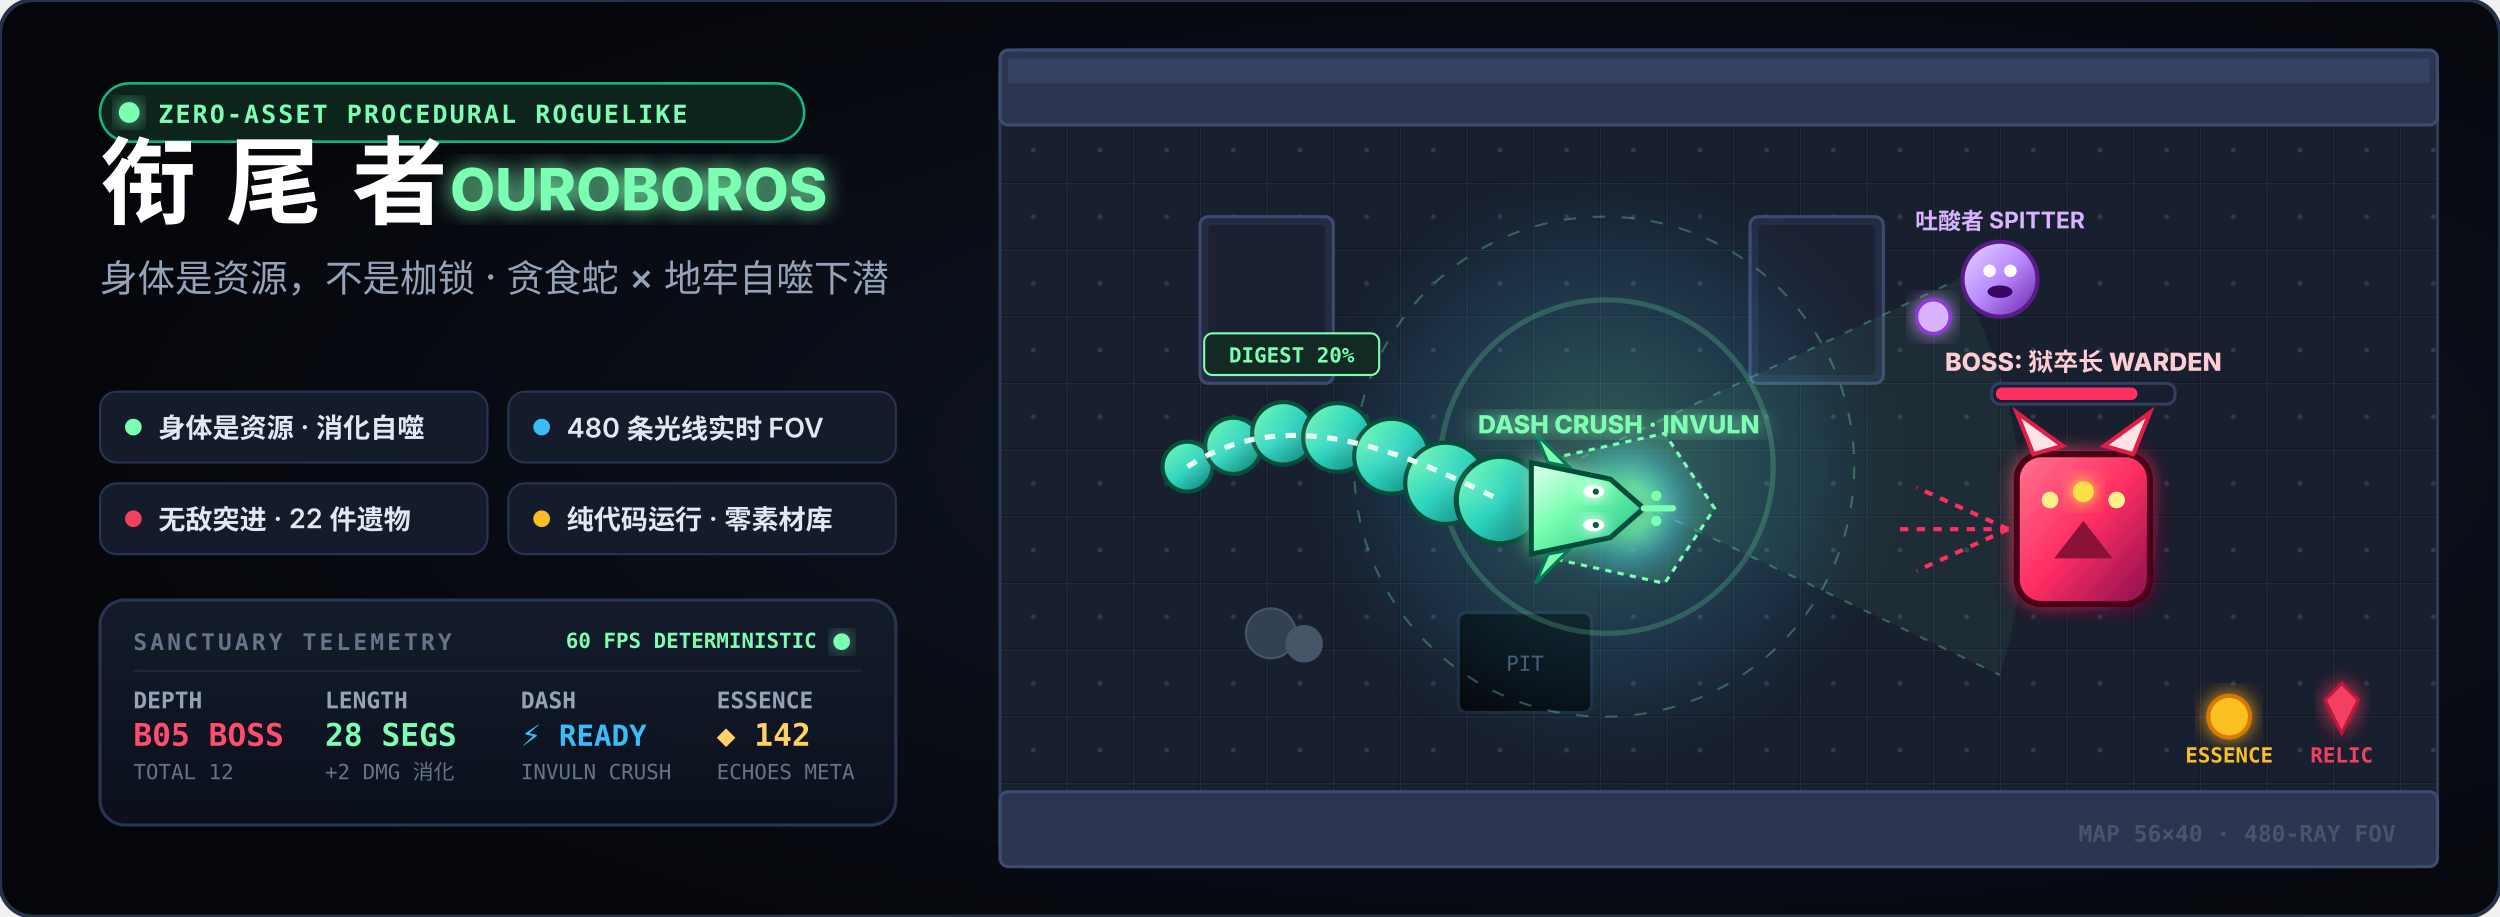
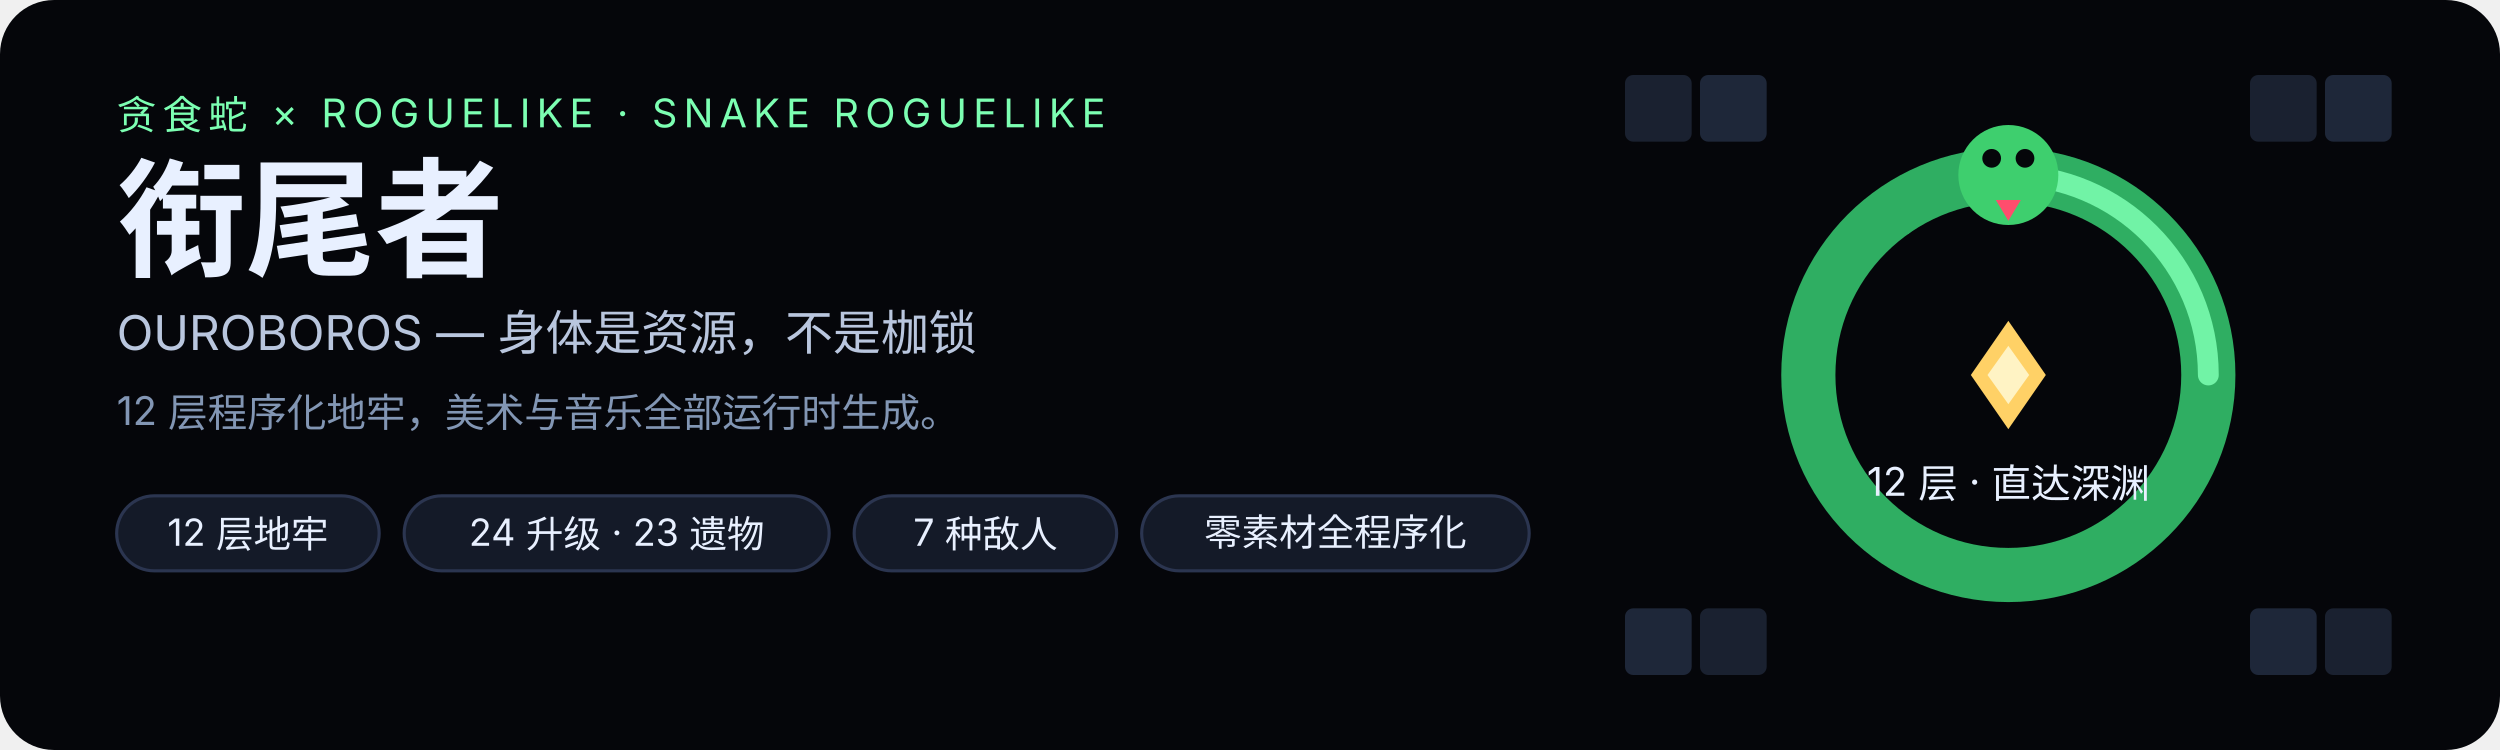
- <svg xmlns="http://www.w3.org/2000/svg" viewBox="0 0 1200 440" width="100%" height="100%" role="img" aria-labelledby="hero-title hero-desc">
-   <defs>
-     <radialGradient id="voidGradient" cx="65%" cy="50%" r="65%">
-       <stop offset="0%" stop-color="#141c2b" />
-       <stop offset="50%" stop-color="#0a0f19" />
-       <stop offset="100%" stop-color="#05060a" />
-     </radialGradient>
-     <radialGradient id="ringGlow" cx="50%" cy="50%" r="50%">
-       <stop offset="0%" stop-color="#7cffb2" stop-opacity="0.3" />
-       <stop offset="65%" stop-color="#38bdf8" stop-opacity="0.1" />
-       <stop offset="100%" stop-color="#05060a" stop-opacity="0" />
-     </radialGradient>
-     <radialGradient id="dashShock" cx="50%" cy="50%" r="50%">
-       <stop offset="0%" stop-color="#ffffff" stop-opacity="0.9" />
-       <stop offset="25%" stop-color="#7cffb2" stop-opacity="0.8" />
-       <stop offset="60%" stop-color="#38bdf8" stop-opacity="0.3" />
-       <stop offset="100%" stop-color="#1e293b" stop-opacity="0" />
-     </radialGradient>
-     <linearGradient id="ouroHeadGrad" x1="0%" y1="0%" x2="100%" y2="100%">
-       <stop offset="0%" stop-color="#e6fff3" />
-       <stop offset="40%" stop-color="#7cffb2" />
-       <stop offset="100%" stop-color="#10b981" />
-     </linearGradient>
-     <linearGradient id="ouroBodyGrad" x1="0%" y1="0%" x2="100%" y2="100%">
-       <stop offset="0%" stop-color="#7cffb2" />
-       <stop offset="50%" stop-color="#2dd4bf" />
-       <stop offset="100%" stop-color="#0f766e" />
-     </linearGradient>
-     <linearGradient id="wardenBossGrad" x1="0%" y1="0%" x2="100%" y2="100%">
-       <stop offset="0%" stop-color="#ff758f" />
-       <stop offset="50%" stop-color="#ff2e63" />
-       <stop offset="100%" stop-color="#880e4f" />
-     </linearGradient>
-     <linearGradient id="spitterGrad" x1="0%" y1="0%" x2="100%" y2="100%">
-       <stop offset="0%" stop-color="#e9d5ff" />
-       <stop offset="50%" stop-color="#b98bff" />
-       <stop offset="100%" stop-color="#6b21a8" />
-     </linearGradient>
-     <linearGradient id="cardGradOuro" x1="0%" y1="0%" x2="0%" y2="100%">
-       <stop offset="0%" stop-color="#151d2e" stop-opacity="0.9" />
-       <stop offset="100%" stop-color="#0b101c" stop-opacity="0.96" />
-     </linearGradient>
-     <pattern id="ouroGrid" width="32" height="32" patternUnits="userSpaceOnUse">
-       <rect width="32" height="32" fill="#151b27" />
-       <path d="M 32 0 L 0 0 0 32" fill="none" stroke="#232d3f" stroke-width="1" />
-       <rect x="1" y="1" width="30" height="30" fill="#1a2130" fill-opacity="0.8" />
-       <circle cx="16" cy="16" r="1.2" fill="#2d3a52" />
-     </pattern>
-     <filter id="ouroGlow" x="-30%" y="-30%" width="160%" height="160%">
-       <feGaussianBlur stdDeviation="5" result="blur" />
-       <feMerge>
-         <feMergeNode in="blur" />
-         <feMergeNode in="SourceGraphic" />
-       </feMerge>
-     </filter>
-     <filter id="brightBloom" x="-50%" y="-50%" width="200%" height="200%">
-       <feGaussianBlur stdDeviation="3" result="b1" />
-       <feGaussianBlur stdDeviation="9" result="b2" />
-       <feMerge>
-         <feMergeNode in="b2" />
-         <feMergeNode in="b1" />
-         <feMergeNode in="SourceGraphic" />
-       </feMerge>
-     </filter>
-   </defs>
-   <rect width="1200" height="440" rx="16" fill="url(#voidGradient)" />
-   <rect width="1200" height="440" rx="16" fill="none" stroke="#253248" stroke-width="2" />
-   <g id="tactical-stage" transform="translate(480, 24)">
-     <rect x="0" y="0" width="690" height="392" rx="12" fill="url(#ouroGrid)" />
-     <rect x="0" y="0" width="690" height="392" rx="12" fill="none" stroke="#2b3b55" stroke-width="1.5" />
-     <rect x="0" y="0" width="690" height="36" rx="4" fill="#2b3550" stroke="#3d4b70" stroke-width="1.5" />
-     <rect x="4" y="4" width="682" height="12" fill="#3d4b70" opacity="0.6" />
-     <rect x="0" y="356" width="690" height="36" rx="4" fill="#2b3550" stroke="#3d4b70" stroke-width="1.5" />
-     <rect x="96" y="80" width="64" height="80" rx="4" fill="#242c42" stroke="#3d4b70" stroke-width="1.5" />
-     <rect x="100" y="84" width="56" height="72" rx="2" fill="#1b2132" />
-     <rect x="360" y="80" width="64" height="80" rx="4" fill="#242c42" stroke="#3d4b70" stroke-width="1.5" />
-     <rect x="364" y="84" width="56" height="72" rx="2" fill="#1b2132" />
-     <rect x="220" y="270" width="64" height="48" rx="4" fill="#05060a" stroke="#1e293b" stroke-width="1.5" />
-     <text x="252" y="298" font-family="ui-monospace, monospace" font-size="10" fill="#475569" text-anchor="middle">PIT</text>
-     <circle cx="130" cy="280" r="12" fill="#334155" stroke="#475569" stroke-width="1" />
-     <circle cx="146" cy="285" r="9" fill="#475569" />
-     <g transform="translate(290, 200)">
-       <circle cx="0" cy="0" r="160" fill="url(#ringGlow)" />
-       <circle cx="0" cy="0" r="120" fill="none" stroke="#7cffb2" stroke-width="1" stroke-dasharray="6 8" opacity="0.3" />
-       <path d="M 0 -80 A 80 80 0 1 1 -56 56 A 80 80 0 0 1 0 -80" fill="none" stroke="#7cffb2" stroke-width="2.5" opacity="0.2" />
-     </g>
-     <path d="M 270 200 L 460 110 A 240 240 0 0 1 480 300 Z" fill="#7cffb2" fill-opacity="0.06" />
-     <line x1="270" y1="200" x2="460" y2="110" stroke="#7cffb2" stroke-width="1" stroke-dasharray="4 6" opacity="0.3" />
-     <line x1="270" y1="200" x2="480" y2="300" stroke="#7cffb2" stroke-width="1" stroke-dasharray="4 6" opacity="0.3" />
-     <circle cx="90" cy="200" r="12" fill="url(#ouroBodyGrad)" stroke="#064e3b" stroke-width="2" />
-     <circle cx="112" cy="190" r="13.5" fill="url(#ouroBodyGrad)" stroke="#064e3b" stroke-width="2" />
-     <circle cx="136" cy="184" r="15" fill="url(#ouroBodyGrad)" stroke="#064e3b" stroke-width="2" />
-     <circle cx="162" cy="186" r="16.5" fill="url(#ouroBodyGrad)" stroke="#064e3b" stroke-width="2" />
-     <circle cx="188" cy="195" r="18" fill="url(#ouroBodyGrad)" stroke="#064e3b" stroke-width="2" />
-     <circle cx="214" cy="208" r="19.5" fill="url(#ouroBodyGrad)" stroke="#064e3b" stroke-width="2" />
-     <circle cx="240" cy="216" r="21" fill="url(#ouroBodyGrad)" stroke="#064e3b" stroke-width="2.5" />
-     <path d="M 90 200 C 136 170, 188 190, 240 216" fill="none" stroke="#e6fff3" stroke-width="2.5" stroke-dasharray="5 5" filter="url(#ouroGlow)" />
-     <g transform="translate(140, 150)">
-       <rect x="-42" y="-14" width="84" height="20" rx="4" fill="#132a24" stroke="#7cffb2" stroke-width="1" />
-       <text x="0" y="0" font-family="ui-monospace, monospace" font-size="10" font-weight="700" fill="#7cffb2" text-anchor="middle">DIGEST 20%</text>
-     </g>
-     <g transform="translate(265, 220)">
-       <circle cx="36" cy="0" r="44" fill="url(#dashShock)" />
-       <polygon points="0,-24 54,-36 78,0 54,36 0,24" fill="#7cffb2" fill-opacity="0.15" stroke="#7cffb2" stroke-width="1.5" stroke-dasharray="3 3" />
-     </g>
-     <g transform="translate(265, 220)">
-       <polygon points="-10,-22 28,-14 44,0 28,14 -10,22" fill="url(#ouroHeadGrad)" stroke="#064e3b" stroke-width="2.5" filter="url(#ouroGlow)" />
-       <polygon points="-2,-22 -8,-36 8,-20" fill="#7cffb2" stroke="#047857" stroke-width="1.5" />
-       <polygon points="-2,22 -8,36 8,20" fill="#7cffb2" stroke="#047857" stroke-width="1.5" />
-       <ellipse cx="20" cy="-8" rx="5" ry="3" fill="#ffffff" filter="url(#brightBloom)" />
-       <ellipse cx="20" cy="8" rx="5" ry="3" fill="#ffffff" filter="url(#brightBloom)" />
-       <circle cx="21" cy="-8" r="1.5" fill="#065f46" />
-       <circle cx="21" cy="8" r="1.5" fill="#065f46" />
-       <path d="M 44 0 L 58 0" stroke="#7cffb2" stroke-width="3" stroke-linecap="round" />
-       <circle cx="50" cy="-6" r="2.5" fill="#7cffb2" />
-       <circle cx="50" cy="6" r="2.5" fill="#7cffb2" />
-       <text x="32" y="-36" font-family="-apple-system, BlinkMacSystemFont, 'Segoe UI', monospace" font-size="12" font-weight="800" fill="#7cffb2" text-anchor="middle" filter="url(#ouroGlow)">DASH CRUSH · INVULN</text>
-     </g>
-     <g transform="translate(480, 110)">
-       <circle cx="0" cy="0" r="18" fill="url(#spitterGrad)" stroke="#581c87" stroke-width="2" />
-       <circle cx="-5" cy="-4" r="3" fill="#ffffff" />
-       <circle cx="5" cy="-4" r="3" fill="#ffffff" />
-       <ellipse cx="0" cy="6" rx="6" ry="3" fill="#3b0764" />
-       <circle cx="-32" cy="18" r="8" fill="#d8b4fe" stroke="#9333ea" stroke-width="1.5" filter="url(#ouroGlow)" />
-       <text x="0" y="-24" font-family="-apple-system, BlinkMacSystemFont, 'Segoe UI', monospace" font-size="11" font-weight="700" fill="#d8b4fe" text-anchor="middle">吐酸者 SPITTER</text>
-     </g>
-     <g transform="translate(520, 230)">
-       <rect x="-32" y="-36" width="64" height="72" rx="12" fill="url(#wardenBossGrad)" stroke="#4c0519" stroke-width="3" filter="url(#ouroGlow)" />
-       <polygon points="-24,-36 -32,-56 -10,-40" fill="#ffe4e6" stroke="#e11d48" stroke-width="2" />
-       <polygon points="24,-36 32,-56 10,-40" fill="#ffe4e6" stroke="#e11d48" stroke-width="2" />
-       <circle cx="-16" cy="-14" r="4" fill="#fef08a" />
-       <circle cx="0" cy="-18" r="5" fill="#fde047" filter="url(#brightBloom)" />
-       <circle cx="16" cy="-14" r="4" fill="#fef08a" />
-       <polygon points="0,-4 14,14 -14,14" fill="#881337" />
-       <rect x="-44" y="-70" width="88" height="10" rx="4" fill="#181d2f" stroke="#333e61" stroke-width="1.5" />
-       <rect x="-42" y="-68" width="68" height="6" rx="3" fill="#ff2e63" />
-       <text x="0" y="-76" font-family="-apple-system, BlinkMacSystemFont, 'Segoe UI', monospace" font-size="12" font-weight="800" fill="#fecdd3" text-anchor="middle">BOSS: 狱卒长 WARDEN</text>
-       <line x1="-36" y1="0" x2="-80" y2="-20" stroke="#ff2e63" stroke-width="2" stroke-dasharray="4 4" />
-       <line x1="-36" y1="0" x2="-90" y2="0" stroke="#ff2e63" stroke-width="2" stroke-dasharray="4 4" />
-       <line x1="-36" y1="0" x2="-80" y2="20" stroke="#ff2e63" stroke-width="2" stroke-dasharray="4 4" />
-     </g>
-     <g transform="translate(620, 320)">
-       <circle cx="-30" cy="0" r="10" fill="#fbbf24" stroke="#d97706" stroke-width="2" filter="url(#ouroGlow)" />
-       <text x="-30" y="22" font-family="ui-monospace, monospace" font-size="10" font-weight="700" fill="#fbbf24" text-anchor="middle">ESSENCE</text>
-       <polygon points="16,-8 24,-16 32,-8 24,8" fill="#f43f5e" stroke="#be123c" stroke-width="1.5" filter="url(#ouroGlow)" />
-       <text x="24" y="22" font-family="ui-monospace, monospace" font-size="10" font-weight="700" fill="#f43f5e" text-anchor="middle">RELIC</text>
-     </g>
-     <text x="670" y="380" font-family="ui-monospace, SFMono-Regular, Menlo, monospace" font-size="11" font-weight="600" fill="#475569" text-anchor="end">MAP 56×40 · 480-RAY FOV</text>
+ <svg xmlns="http://www.w3.org/2000/svg" width="1200" height="360" viewBox="0 0 1200 360" role="img" aria-labelledby="title desc">
+   <rect width="1200" height="360" rx="26" fill="#05060a" />
+   <g id="tiles" fill="#1a2130">
+     <rect x="780" y="36" width="32" height="32" rx="4" />
+     <rect x="816" y="36" width="32" height="32" rx="4" fill="#1e2739" />
+     <rect x="1080" y="36" width="32" height="32" rx="4" />
+     <rect x="1116" y="36" width="32" height="32" rx="4" fill="#1e2739" />
+     <rect x="780" y="292" width="32" height="32" rx="4" fill="#1e2739" />
+     <rect x="816" y="292" width="32" height="32" rx="4" />
+     <rect x="1080" y="292" width="32" height="32" rx="4" fill="#1e2739" />
+     <rect x="1116" y="292" width="32" height="32" rx="4" />
  </g>
-   <g id="brand-panel" transform="translate(48, 40)">
-     <g transform="translate(0, 0)">
-       <rect width="338" height="28" rx="14" fill="#0d241d" stroke="#10b981" stroke-width="1.2" />
-       <circle cx="14" cy="14" r="5" fill="#7cffb2" filter="url(#ouroGlow)" />
-       <text x="28" y="19" font-family="ui-monospace, SFMono-Regular, Menlo, monospace" font-size="12" font-weight="700" fill="#7cffb2" letter-spacing="1">ZERO-ASSET PROCEDURAL ROGUELIKE</text>
-     </g>
-     <g transform="translate(0, 64)">
-       <text x="0" y="0" font-family="-apple-system, BlinkMacSystemFont, 'PingFang SC', 'Hiragino Sans GB', sans-serif" font-size="46" font-weight="900" fill="#ffffff" letter-spacing="2">
-         衔 尾 者
-       </text>
-       <text x="168" y="-3" font-family="-apple-system, BlinkMacSystemFont, 'Segoe UI', sans-serif" font-size="28" font-weight="800" fill="#7cffb2" filter="url(#ouroGlow)">
-         OUROBOROS
-       </text>
-       <text x="0" y="36" font-family="-apple-system, BlinkMacSystemFont, 'Segoe UI', 'PingFang SC', sans-serif" font-size="18" font-weight="500" fill="#94a3b8">
-         身体是资源，不是枷锁 · 贪食蛇 × 地牢自噬下潜
-       </text>
-     </g>
-     <g transform="translate(0, 148)">
-       <g transform="translate(0, 0)">
-         <rect width="186" height="34" rx="8" fill="#141c2c" stroke="#253552" stroke-width="1" />
-         <circle cx="16" cy="17" r="4" fill="#7cffb2" />
-         <text x="28" y="22" font-family="-apple-system, BlinkMacSystemFont, 'Segoe UI', sans-serif" font-size="13" font-weight="600" fill="#e2e8f0">身体是资源 · 消化自噬</text>
+   <g id="title-block" font-family="-apple-system, BlinkMacSystemFont, 'Segoe UI', 'PingFang SC', 'Microsoft YaHei', sans-serif">
+     <text x="56" y="62" font-size="19" letter-spacing="3" fill="#7cffb2">贪食蛇 × ROGUELIKE · SNAKE ROGUELIKE</text>
+     <text x="56" y="128" font-size="62" font-weight="700" fill="#e8f0ff">衔尾者</text>
+     <text x="56" y="168" font-size="23" fill="#b9c6de">OUROBOROS — 身体是资源，不是枷锁</text>
+     <text x="56" y="204" font-size="19" fill="#8296b4">12 层程序化地牢，美术与音乐全部运行时生成。</text>
+     <g id="chips" font-size="18" fill="#e8f0ff" text-anchor="middle">
+       <g>
+         <rect x="56" y="238" width="126" height="36" rx="18" fill="#141a28" stroke="#2b3550" stroke-width="1.5" />
+         <text x="119" y="262">12 层地牢</text>
      </g>
-       <g transform="translate(196, 0)">
-         <rect width="186" height="34" rx="8" fill="#141c2c" stroke="#253552" stroke-width="1" />
-         <circle cx="16" cy="17" r="4" fill="#38bdf8" />
-         <text x="28" y="22" font-family="-apple-system, BlinkMacSystemFont, 'Segoe UI', sans-serif" font-size="13" font-weight="600" fill="#e2e8f0">480 条光线实时 FOV</text>
+       <g>
+         <rect x="194" y="238" width="204" height="36" rx="18" fill="#141a28" stroke="#2b3550" stroke-width="1.5" />
+         <text x="296" y="262">24 升级 · 23 遗物</text>
      </g>
-       <g transform="translate(0, 44)">
-         <rect width="186" height="34" rx="8" fill="#141c2c" stroke="#253552" stroke-width="1" />
-         <circle cx="16" cy="17" r="4" fill="#f43f5e" />
-         <text x="28" y="22" font-family="-apple-system, BlinkMacSystemFont, 'Segoe UI', sans-serif" font-size="13" font-weight="600" fill="#e2e8f0">无敌突进 · 22 件遗物</text>
+       <g>
+         <rect x="410" y="238" width="126" height="36" rx="18" fill="#141a28" stroke="#2b3550" stroke-width="1.5" />
+         <text x="473" y="262">7 种敌人</text>
      </g>
-       <g transform="translate(196, 44)">
-         <rect width="186" height="34" rx="8" fill="#141c2c" stroke="#253552" stroke-width="1" />
-         <circle cx="16" cy="17" r="4" fill="#fbbf24" />
-         <text x="28" y="22" font-family="-apple-system, BlinkMacSystemFont, 'Segoe UI', sans-serif" font-size="13" font-weight="600" fill="#e2e8f0">纯代码运行 · 零素材库</text>
-       </g>
-     </g>
-     <g transform="translate(0, 248)">
-       <rect width="382" height="108" rx="12" fill="url(#cardGradOuro)" stroke="#26364f" stroke-width="1.5" />
-       <text x="16" y="24" font-family="ui-monospace, SFMono-Regular, Menlo, monospace" font-size="11" font-weight="700" fill="#64748b" letter-spacing="1.5">SANCTUARY TELEMETRY</text>
-       <circle cx="356" cy="20" r="4" fill="#7cffb2" filter="url(#ouroGlow)" />
-       <text x="344" y="23" font-family="ui-monospace, monospace" font-size="10" font-weight="600" fill="#7cffb2" text-anchor="end">60 FPS DETERMINISTIC</text>
-       <line x1="16" y1="34" x2="366" y2="34" stroke="#1d273a" stroke-width="1" />
-       <g transform="translate(16, 52)">
-         <text x="0" y="0" font-family="ui-monospace, monospace" font-size="11" font-weight="600" fill="#94a3b8">DEPTH</text>
-         <text x="0" y="18" font-family="ui-monospace, monospace" font-size="15" font-weight="800" fill="#ff4d6d">B05 BOSS</text>
-         <text x="0" y="34" font-family="ui-monospace, monospace" font-size="10" fill="#64748b">TOTAL 12</text>
-       </g>
-       <g transform="translate(108, 52)">
-         <text x="0" y="0" font-family="ui-monospace, monospace" font-size="11" font-weight="600" fill="#94a3b8">LENGTH</text>
-         <text x="0" y="18" font-family="ui-monospace, monospace" font-size="15" font-weight="800" fill="#7cffb2">28 SEGS</text>
-         <text x="0" y="34" font-family="ui-monospace, monospace" font-size="10" fill="#64748b">+2 DMG 消化</text>
-       </g>
-       <g transform="translate(202, 52)">
-         <text x="0" y="0" font-family="ui-monospace, monospace" font-size="11" font-weight="600" fill="#94a3b8">DASH</text>
-         <text x="0" y="18" font-family="ui-monospace, monospace" font-size="14" font-weight="700" fill="#38bdf8">⚡ READY</text>
-         <text x="0" y="34" font-family="ui-monospace, monospace" font-size="10" fill="#64748b">INVULN CRUSH</text>
-       </g>
-       <g transform="translate(296, 52)">
-         <text x="0" y="0" font-family="ui-monospace, monospace" font-size="11" font-weight="600" fill="#94a3b8">ESSENCE</text>
-         <text x="0" y="18" font-family="ui-monospace, monospace" font-size="15" font-weight="800" fill="#ffd166">◆ 142</text>
-         <text x="0" y="34" font-family="ui-monospace, monospace" font-size="10" fill="#64748b">ECHOES META</text>
+       <g>
+         <rect x="548" y="238" width="186" height="36" rx="18" fill="#141a28" stroke="#2b3550" stroke-width="1.5" />
+         <text x="641" y="262">零素材全程序化</text>
      </g>
    </g>
  </g>
+   <g id="ouroboros">
+     <g id="ring" fill="none" stroke="#2fae62" stroke-width="26">
+       <circle cx="964" cy="180" r="96" />
+     </g>
+     <g id="ring-highlight" fill="none" stroke="#7cffb2" stroke-width="10" stroke-linecap="round" opacity="0.85">
+       <path d="M 964 84 A 96 96 0 0 1 1060 180" />
+     </g>
+     <g id="tail" transform="translate(912 100) rotate(-17)">
+       <path d="M 0 -13 L 30 0 L 0 13 Z" fill="#2fae62" />
+     </g>
+     <g id="head" transform="translate(964 84)">
+       <circle r="24" fill="#3ecf6e" />
+       <circle cx="-8" cy="-8" r="4.5" fill="#05060a" />
+       <circle cx="8" cy="-8" r="4.5" fill="#05060a" />
+       <path d="M -6 12 L 0 22 L 6 12 Z" fill="#ff4d6d" />
+     </g>
+     <g id="portal" transform="translate(964 180)">
+       <polygon points="0,-26 18,0 0,26 -18,0" fill="#ffd166" />
+       <polygon points="0,-14 10,0 0,14 -10,0" fill="#fff3c4" />
+     </g>
+     <g id="center-label" font-family="-apple-system, BlinkMacSystemFont, 'Segoe UI', 'PingFang SC', 'Microsoft YaHei', sans-serif">
+       <text x="964" y="238" font-size="19" fill="#e8f0ff" text-anchor="middle">12 层 · 直达深渊</text>
+     </g>
+   </g>
</svg>
